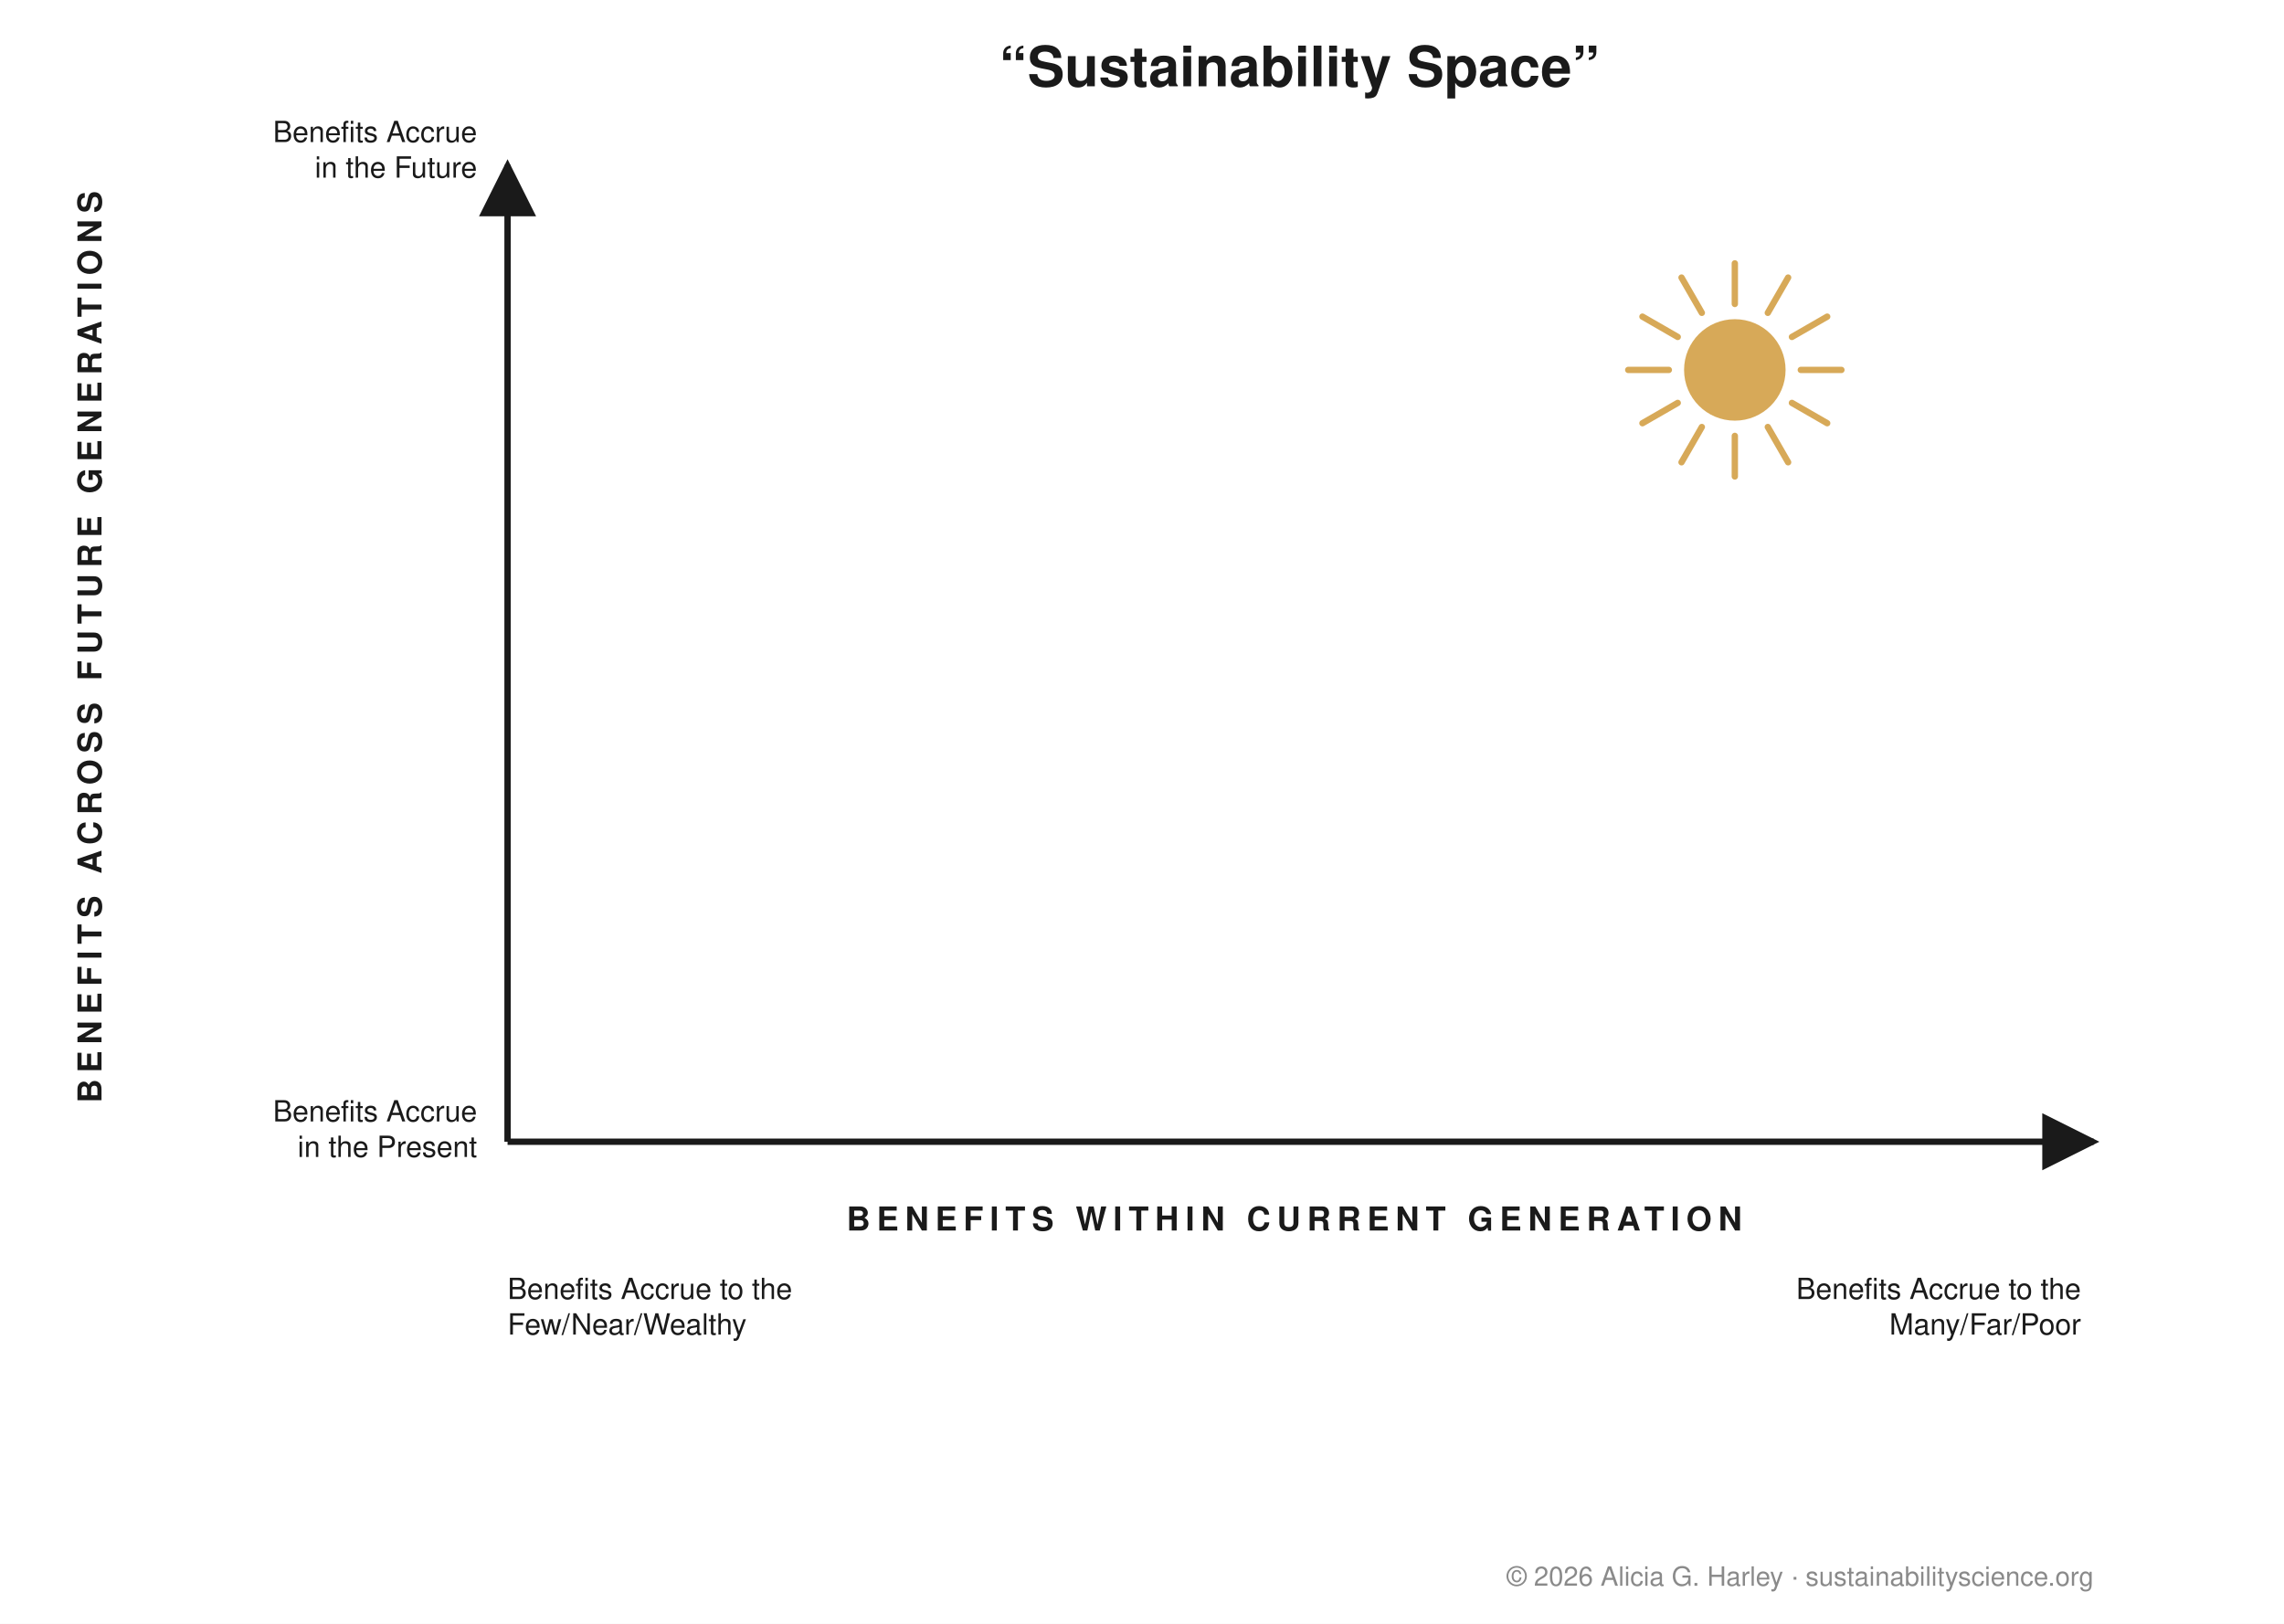
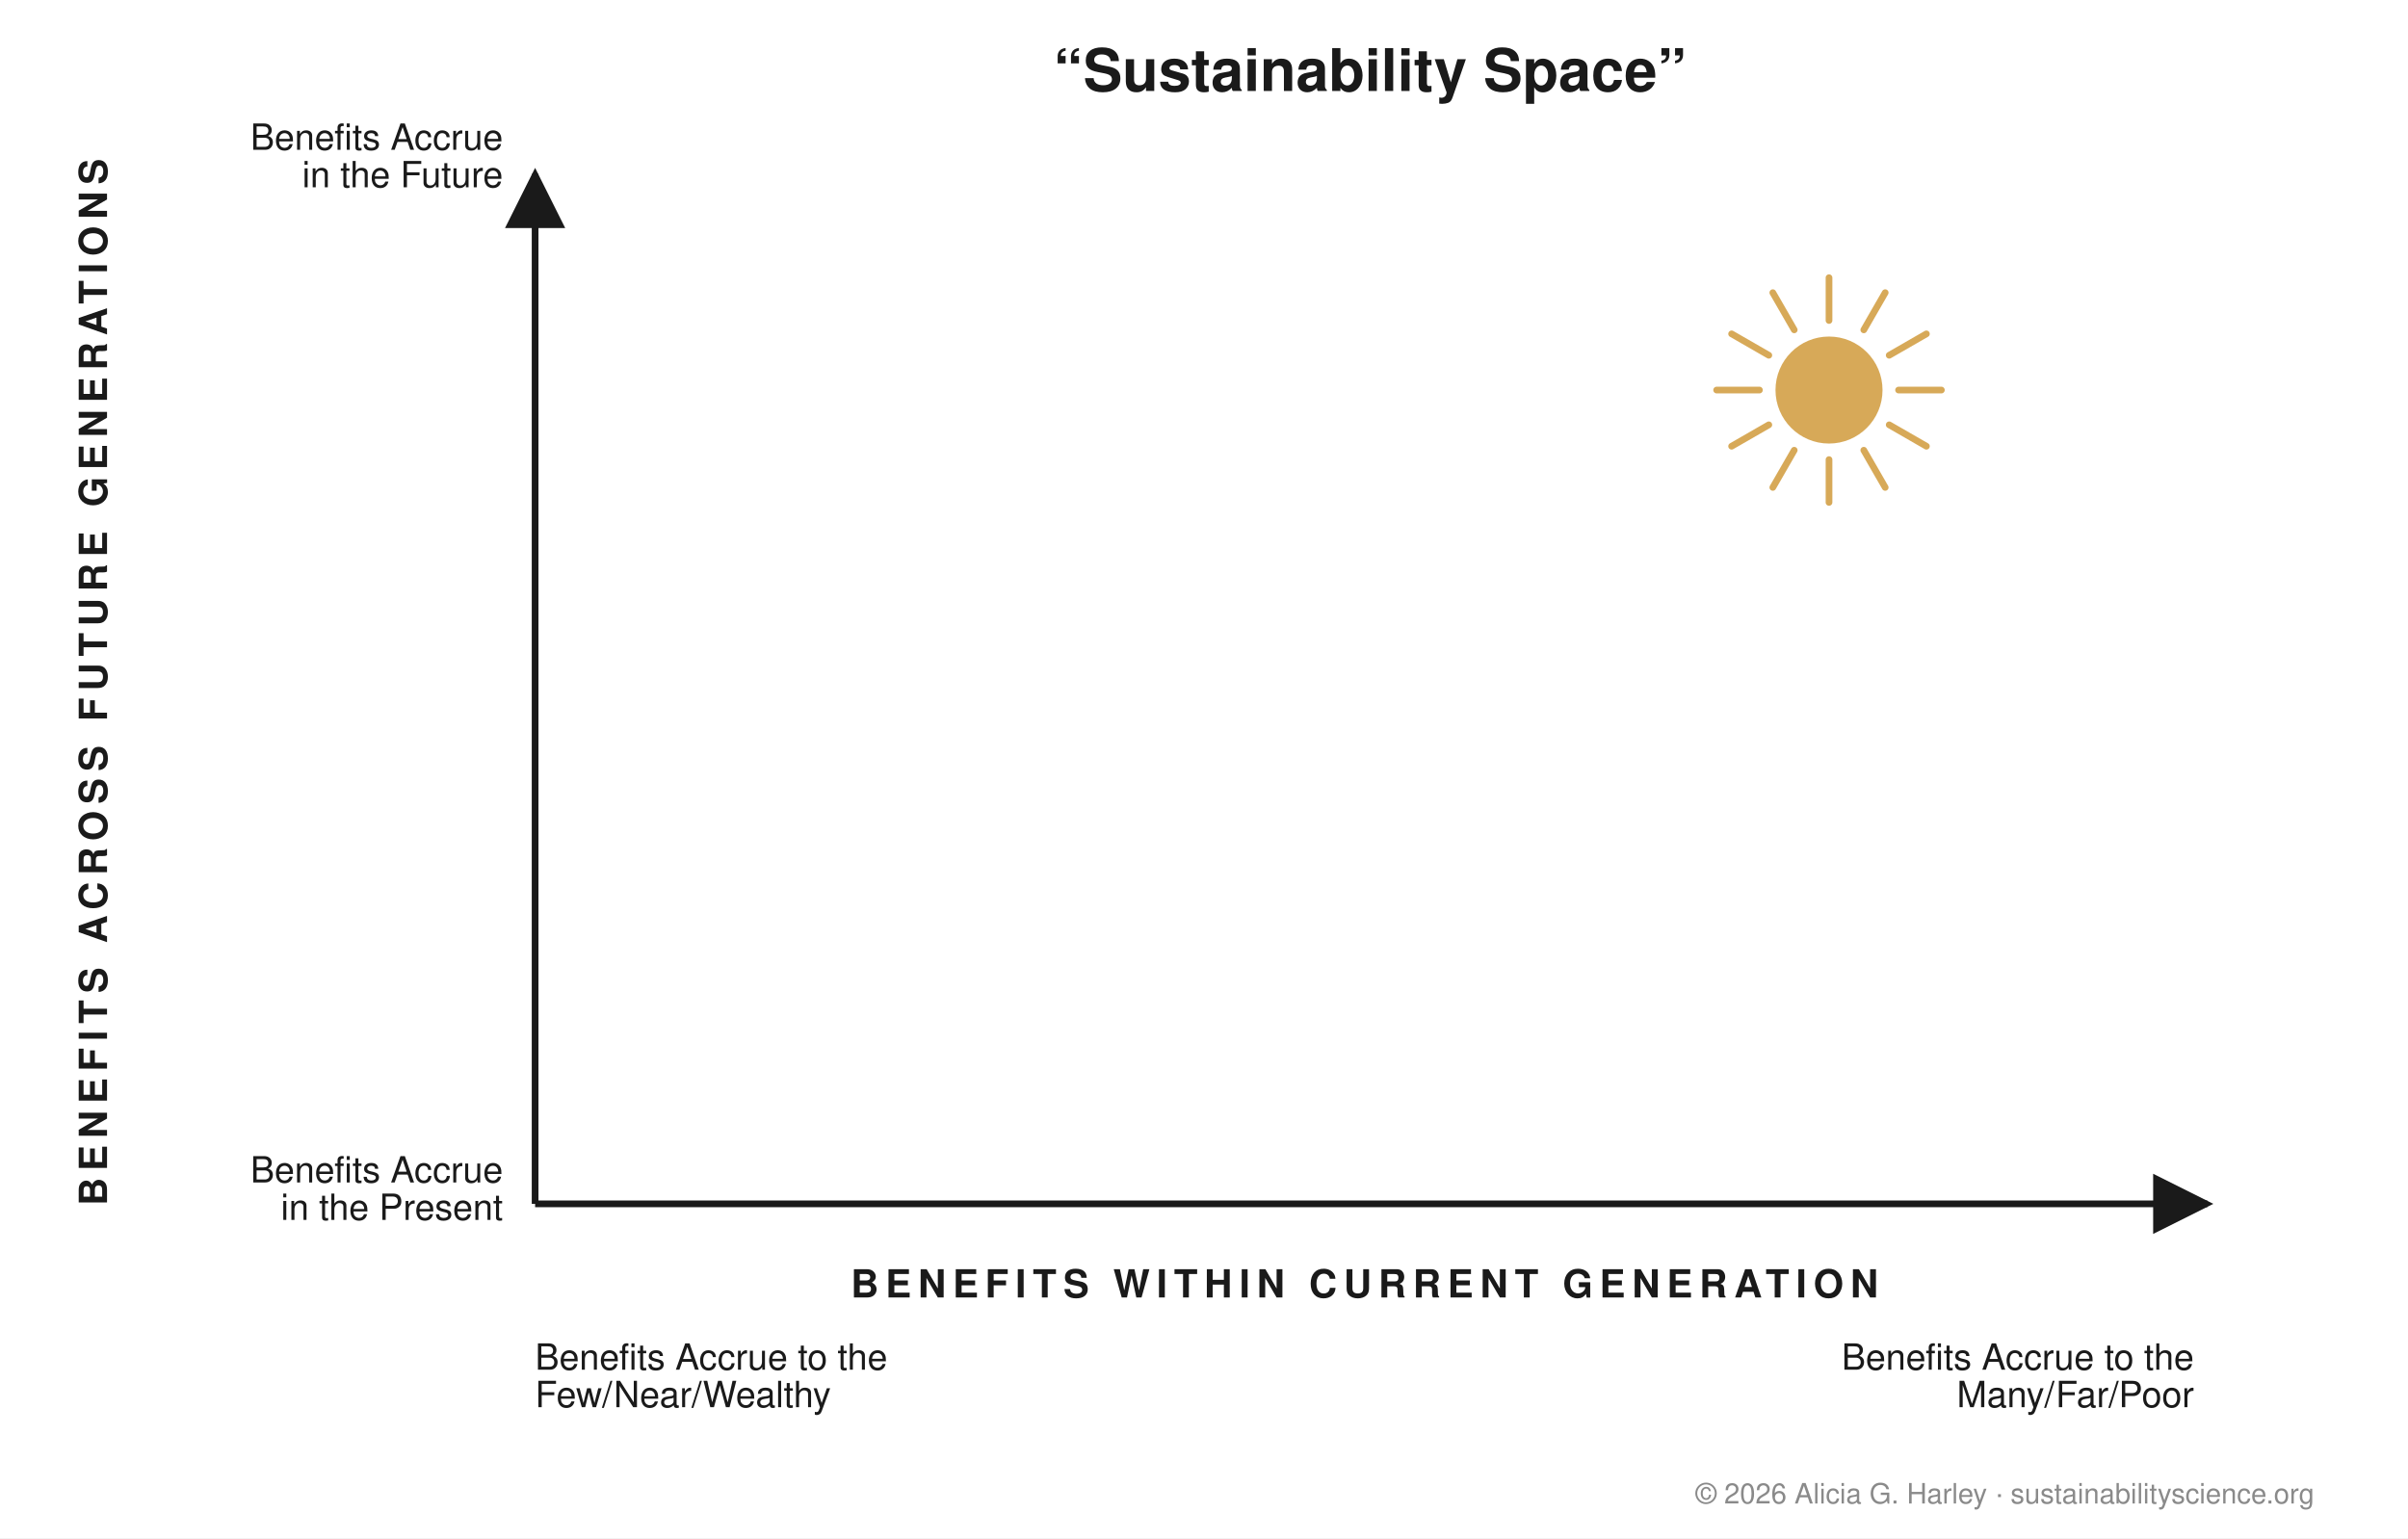
- <svg xmlns="http://www.w3.org/2000/svg" viewBox="0 0 900 640" font-family="Helvetica, Arial, sans-serif">
+ <svg xmlns="http://www.w3.org/2000/svg" viewBox="0 0 900 575" font-family="Helvetica, Arial, sans-serif">
  <defs>
    <marker id="axisArrow" viewBox="0 0 10 10" refX="9" refY="5" markerWidth="9" markerHeight="9" orient="auto">
      <path d="M 0 0 L 10 5 L 0 10 z" fill="#1a1a1a" />
    </marker>
    <marker id="innoArrow" viewBox="0 0 10 10" refX="9" refY="5" markerWidth="7" markerHeight="7" orient="auto">
      <path d="M 0 0 L 10 5 L 0 10 z" fill="#1a1a1a" />
    </marker>
    <marker id="sweepArrow" viewBox="0 0 10 10" refX="9" refY="5" markerWidth="8" markerHeight="8" orient="auto">
      <path d="M 0 0 L 10 5 L 0 10 z" fill="#4a4a4a" />
    </marker>
  </defs>
-   <rect width="900" height="640" fill="white" />
+   <rect width="900" height="575" fill="white" />
  <text x="512" y="34" text-anchor="middle" font-size="22" font-weight="700" fill="#1a1a1a">“Sustainability Space”</text>
-   <text x="825" y="625" text-anchor="end" font-size="10.5" fill="#8a8a8a">© 2026 Alicia G. Harley · sustainabilityscience.org</text>
+   <text x="865" y="562" text-anchor="end" font-size="10.5" fill="#8a8a8a">© 2026 Alicia G. Harley · sustainabilityscience.org</text>
  <line x1="200" y1="450" x2="200" y2="65" stroke="#1a1a1a" stroke-width="2.5" marker-end="url(#axisArrow)" />
  <line x1="200" y1="450" x2="825" y2="450" stroke="#1a1a1a" stroke-width="2.5" marker-end="url(#axisArrow)" />
-   <text x="40" y="255" text-anchor="middle" font-size="13" font-weight="700" letter-spacing="2.5" fill="#1a1a1a" transform="rotate(-90 40 255)">BENEFITS ACROSS FUTURE GENERATIONS</text>
-   <text x="188" y="56" text-anchor="end" font-size="11.5" fill="#1a1a1a">Benefits Accrue</text>
-   <text x="188" y="70" text-anchor="end" font-size="11.5" fill="#1a1a1a">in the Future</text>
-   <text x="188" y="442" text-anchor="end" font-size="11.5" fill="#1a1a1a">Benefits Accrue</text>
-   <text x="188" y="456" text-anchor="end" font-size="11.5" fill="#1a1a1a">in the Present</text>
-   <text x="510.0" y="485" text-anchor="middle" font-size="13" font-weight="700" letter-spacing="2.5" fill="#1a1a1a">BENEFITS WITHIN CURRENT GENERATION</text>
-   <text x="200" y="512" text-anchor="start" font-size="11.5" fill="#1a1a1a">Benefits Accrue to the</text>
-   <text x="200" y="526" text-anchor="start" font-size="11.5" fill="#1a1a1a">Few/Near/Wealthy</text>
-   <text x="820" y="512" text-anchor="end" font-size="11.5" fill="#1a1a1a">Benefits Accrue to the</text>
-   <text x="820" y="526" text-anchor="end" font-size="11.5" fill="#1a1a1a">Many/Far/Poor</text>
+   <text x="40" y="255" text-anchor="middle" font-size="14.5" font-weight="700" letter-spacing="2.5" fill="#1a1a1a" transform="rotate(-90 40 255)">BENEFITS ACROSS FUTURE GENERATIONS</text>
+   <text x="188" y="56" text-anchor="end" font-size="13.5" fill="#1a1a1a">Benefits Accrue</text>
+   <text x="188" y="70" text-anchor="end" font-size="13.5" fill="#1a1a1a">in the Future</text>
+   <text x="188" y="442" text-anchor="end" font-size="13.5" fill="#1a1a1a">Benefits Accrue</text>
+   <text x="188" y="456" text-anchor="end" font-size="13.5" fill="#1a1a1a">in the Present</text>
+   <text x="510.0" y="485" text-anchor="middle" font-size="14.5" font-weight="700" letter-spacing="2.5" fill="#1a1a1a">BENEFITS WITHIN CURRENT GENERATION</text>
+   <text x="200" y="512" text-anchor="start" font-size="13.5" fill="#1a1a1a">Benefits Accrue to the</text>
+   <text x="200" y="526" text-anchor="start" font-size="13.5" fill="#1a1a1a">Few/Near/Wealthy</text>
+   <text x="820" y="512" text-anchor="end" font-size="13.5" fill="#1a1a1a">Benefits Accrue to the</text>
+   <text x="820" y="526" text-anchor="end" font-size="13.5" fill="#1a1a1a">Many/Far/Poor</text>
  <g opacity="0.92">
    <line x1="709.6" y1="145.8" x2="725.6" y2="145.8" stroke="#d4a24a" stroke-width="2.5" stroke-linecap="round" />
    <line x1="706.1" y1="158.8" x2="720.0" y2="166.8" stroke="#d4a24a" stroke-width="2.5" stroke-linecap="round" />
    <line x1="696.6" y1="168.3" x2="704.6" y2="182.2" stroke="#d4a24a" stroke-width="2.5" stroke-linecap="round" />
    <line x1="683.6" y1="171.8" x2="683.6" y2="187.8" stroke="#d4a24a" stroke-width="2.5" stroke-linecap="round" />
    <line x1="670.6" y1="168.3" x2="662.6" y2="182.2" stroke="#d4a24a" stroke-width="2.5" stroke-linecap="round" />
    <line x1="661.1" y1="158.8" x2="647.2" y2="166.8" stroke="#d4a24a" stroke-width="2.5" stroke-linecap="round" />
    <line x1="657.6" y1="145.8" x2="641.6" y2="145.8" stroke="#d4a24a" stroke-width="2.5" stroke-linecap="round" />
    <line x1="661.1" y1="132.8" x2="647.2" y2="124.8" stroke="#d4a24a" stroke-width="2.5" stroke-linecap="round" />
    <line x1="670.6" y1="123.3" x2="662.6" y2="109.4" stroke="#d4a24a" stroke-width="2.5" stroke-linecap="round" />
    <line x1="683.6" y1="119.8" x2="683.6" y2="103.8" stroke="#d4a24a" stroke-width="2.5" stroke-linecap="round" />
    <line x1="696.6" y1="123.3" x2="704.6" y2="109.4" stroke="#d4a24a" stroke-width="2.5" stroke-linecap="round" />
    <line x1="706.1" y1="132.8" x2="720.0" y2="124.8" stroke="#d4a24a" stroke-width="2.5" stroke-linecap="round" />
    <circle cx="683.6" cy="145.8" r="20" fill="#d4a24a" />
  </g>
</svg>
